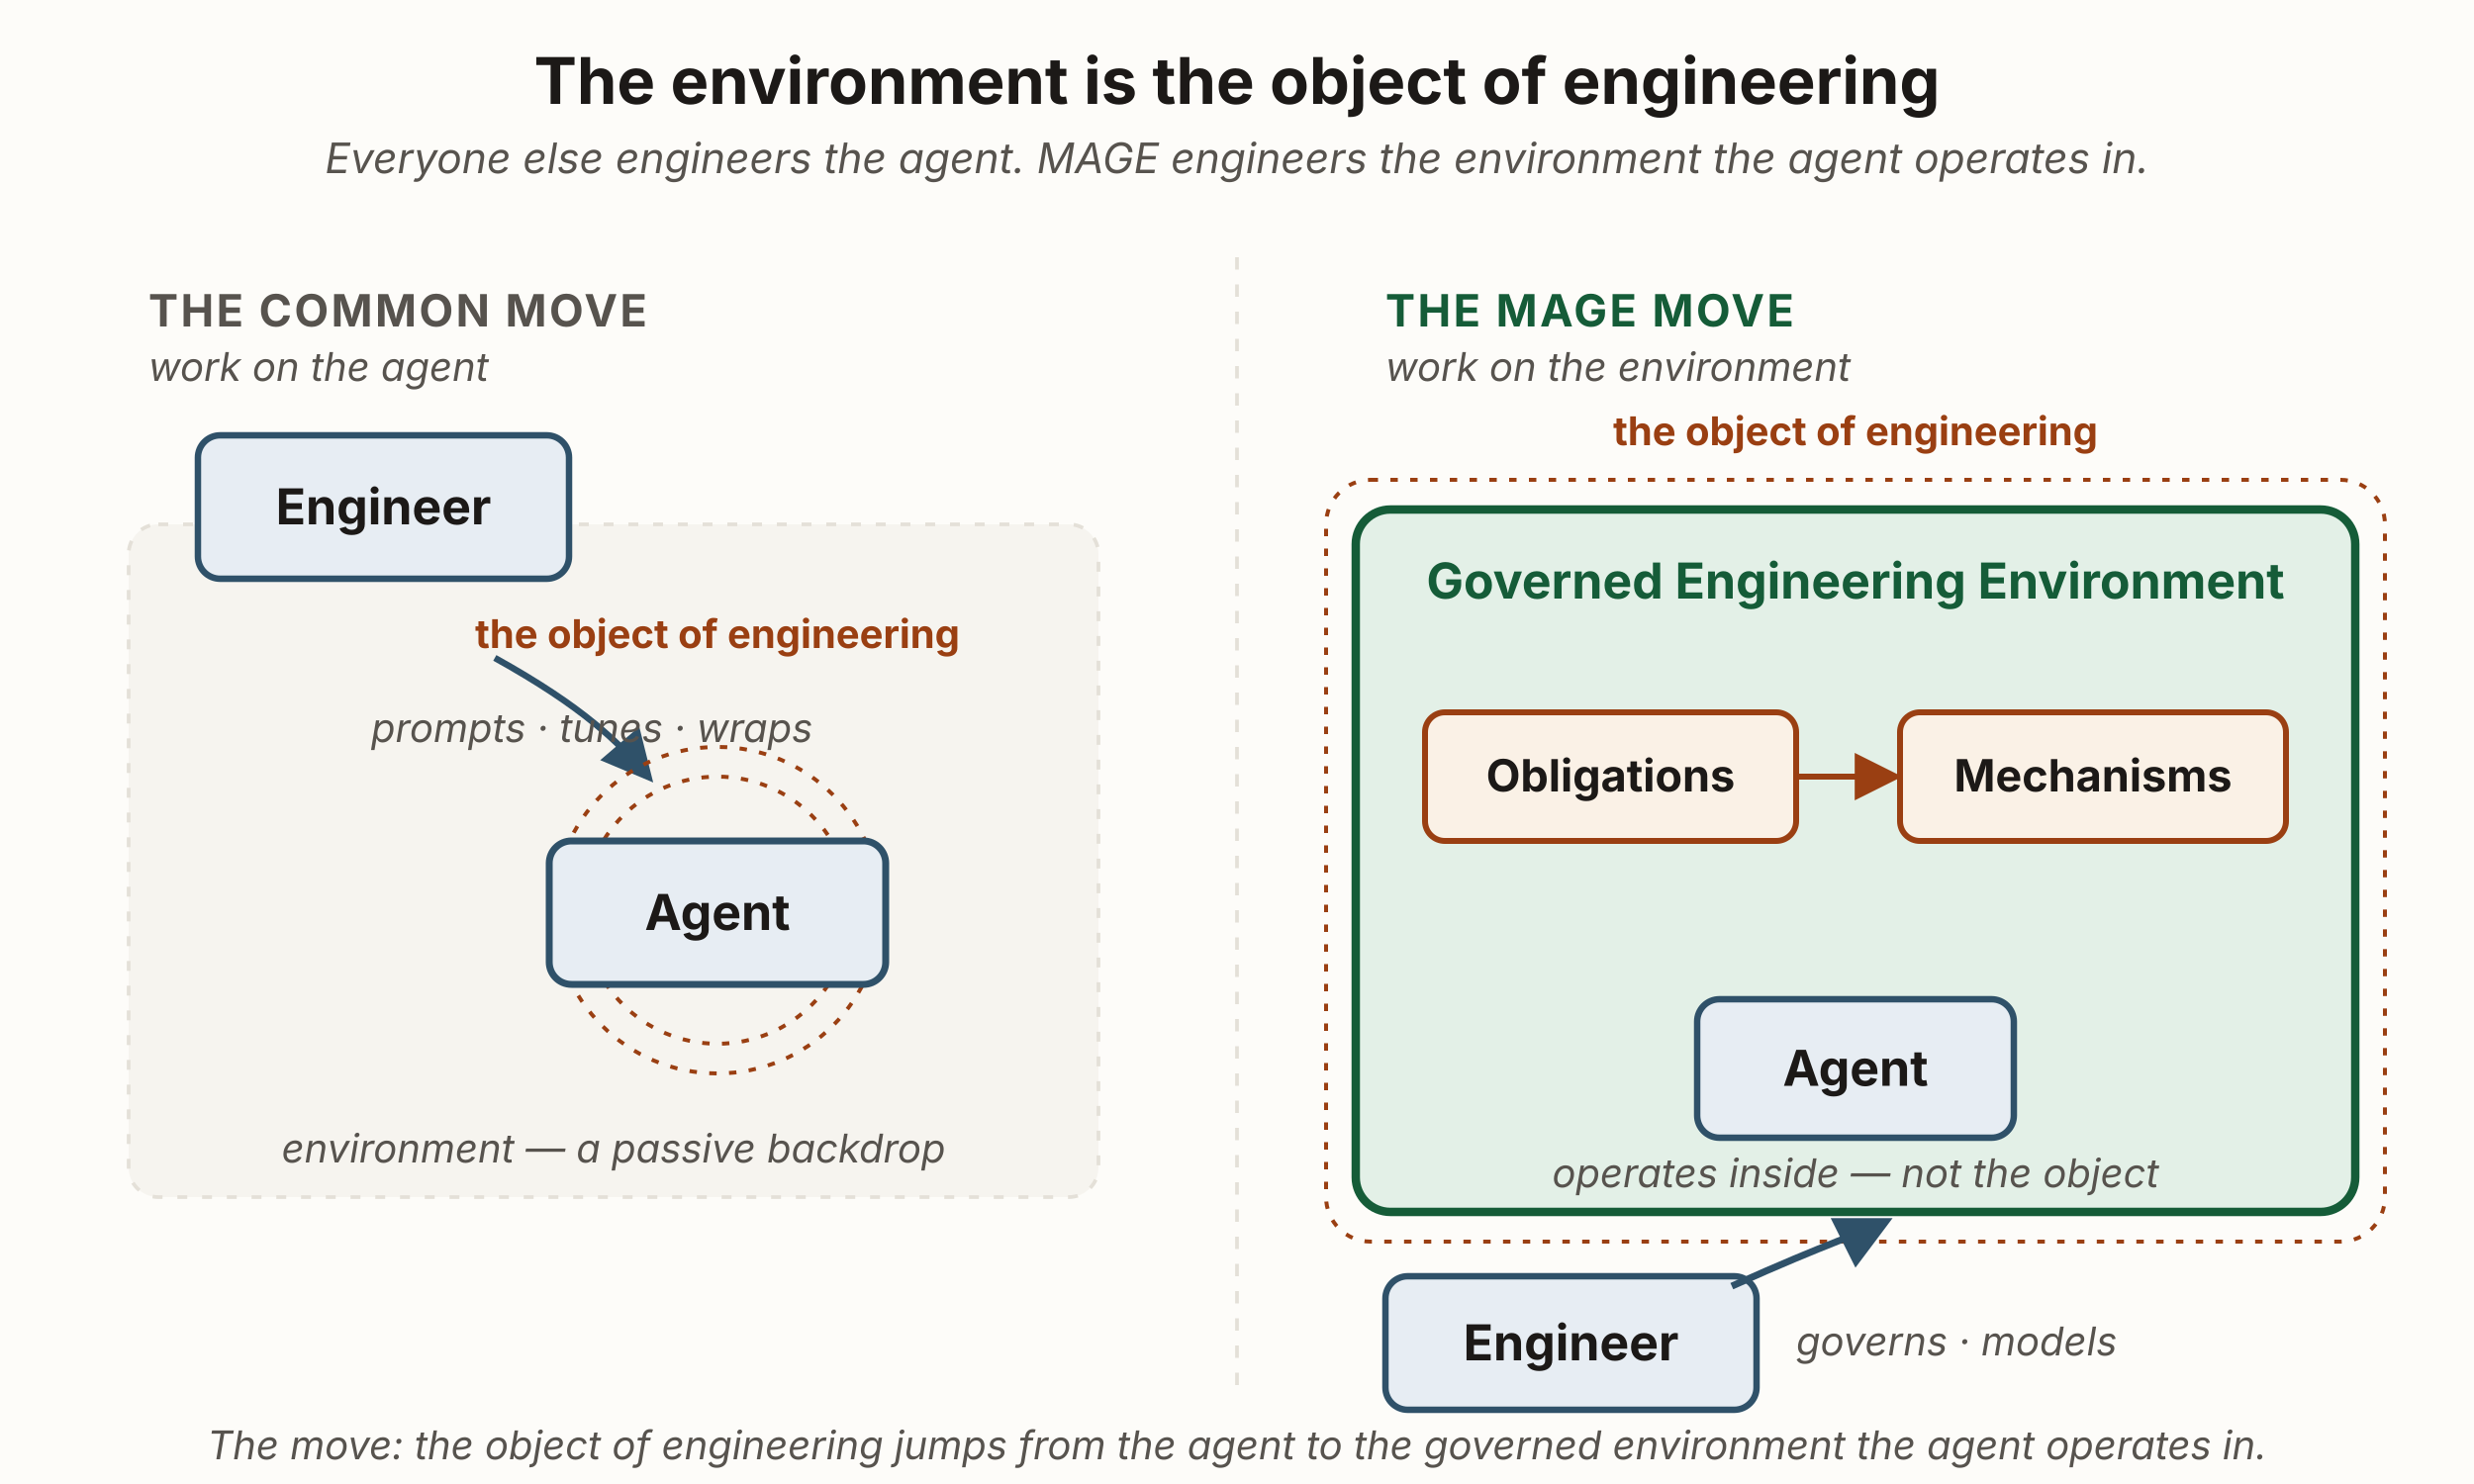
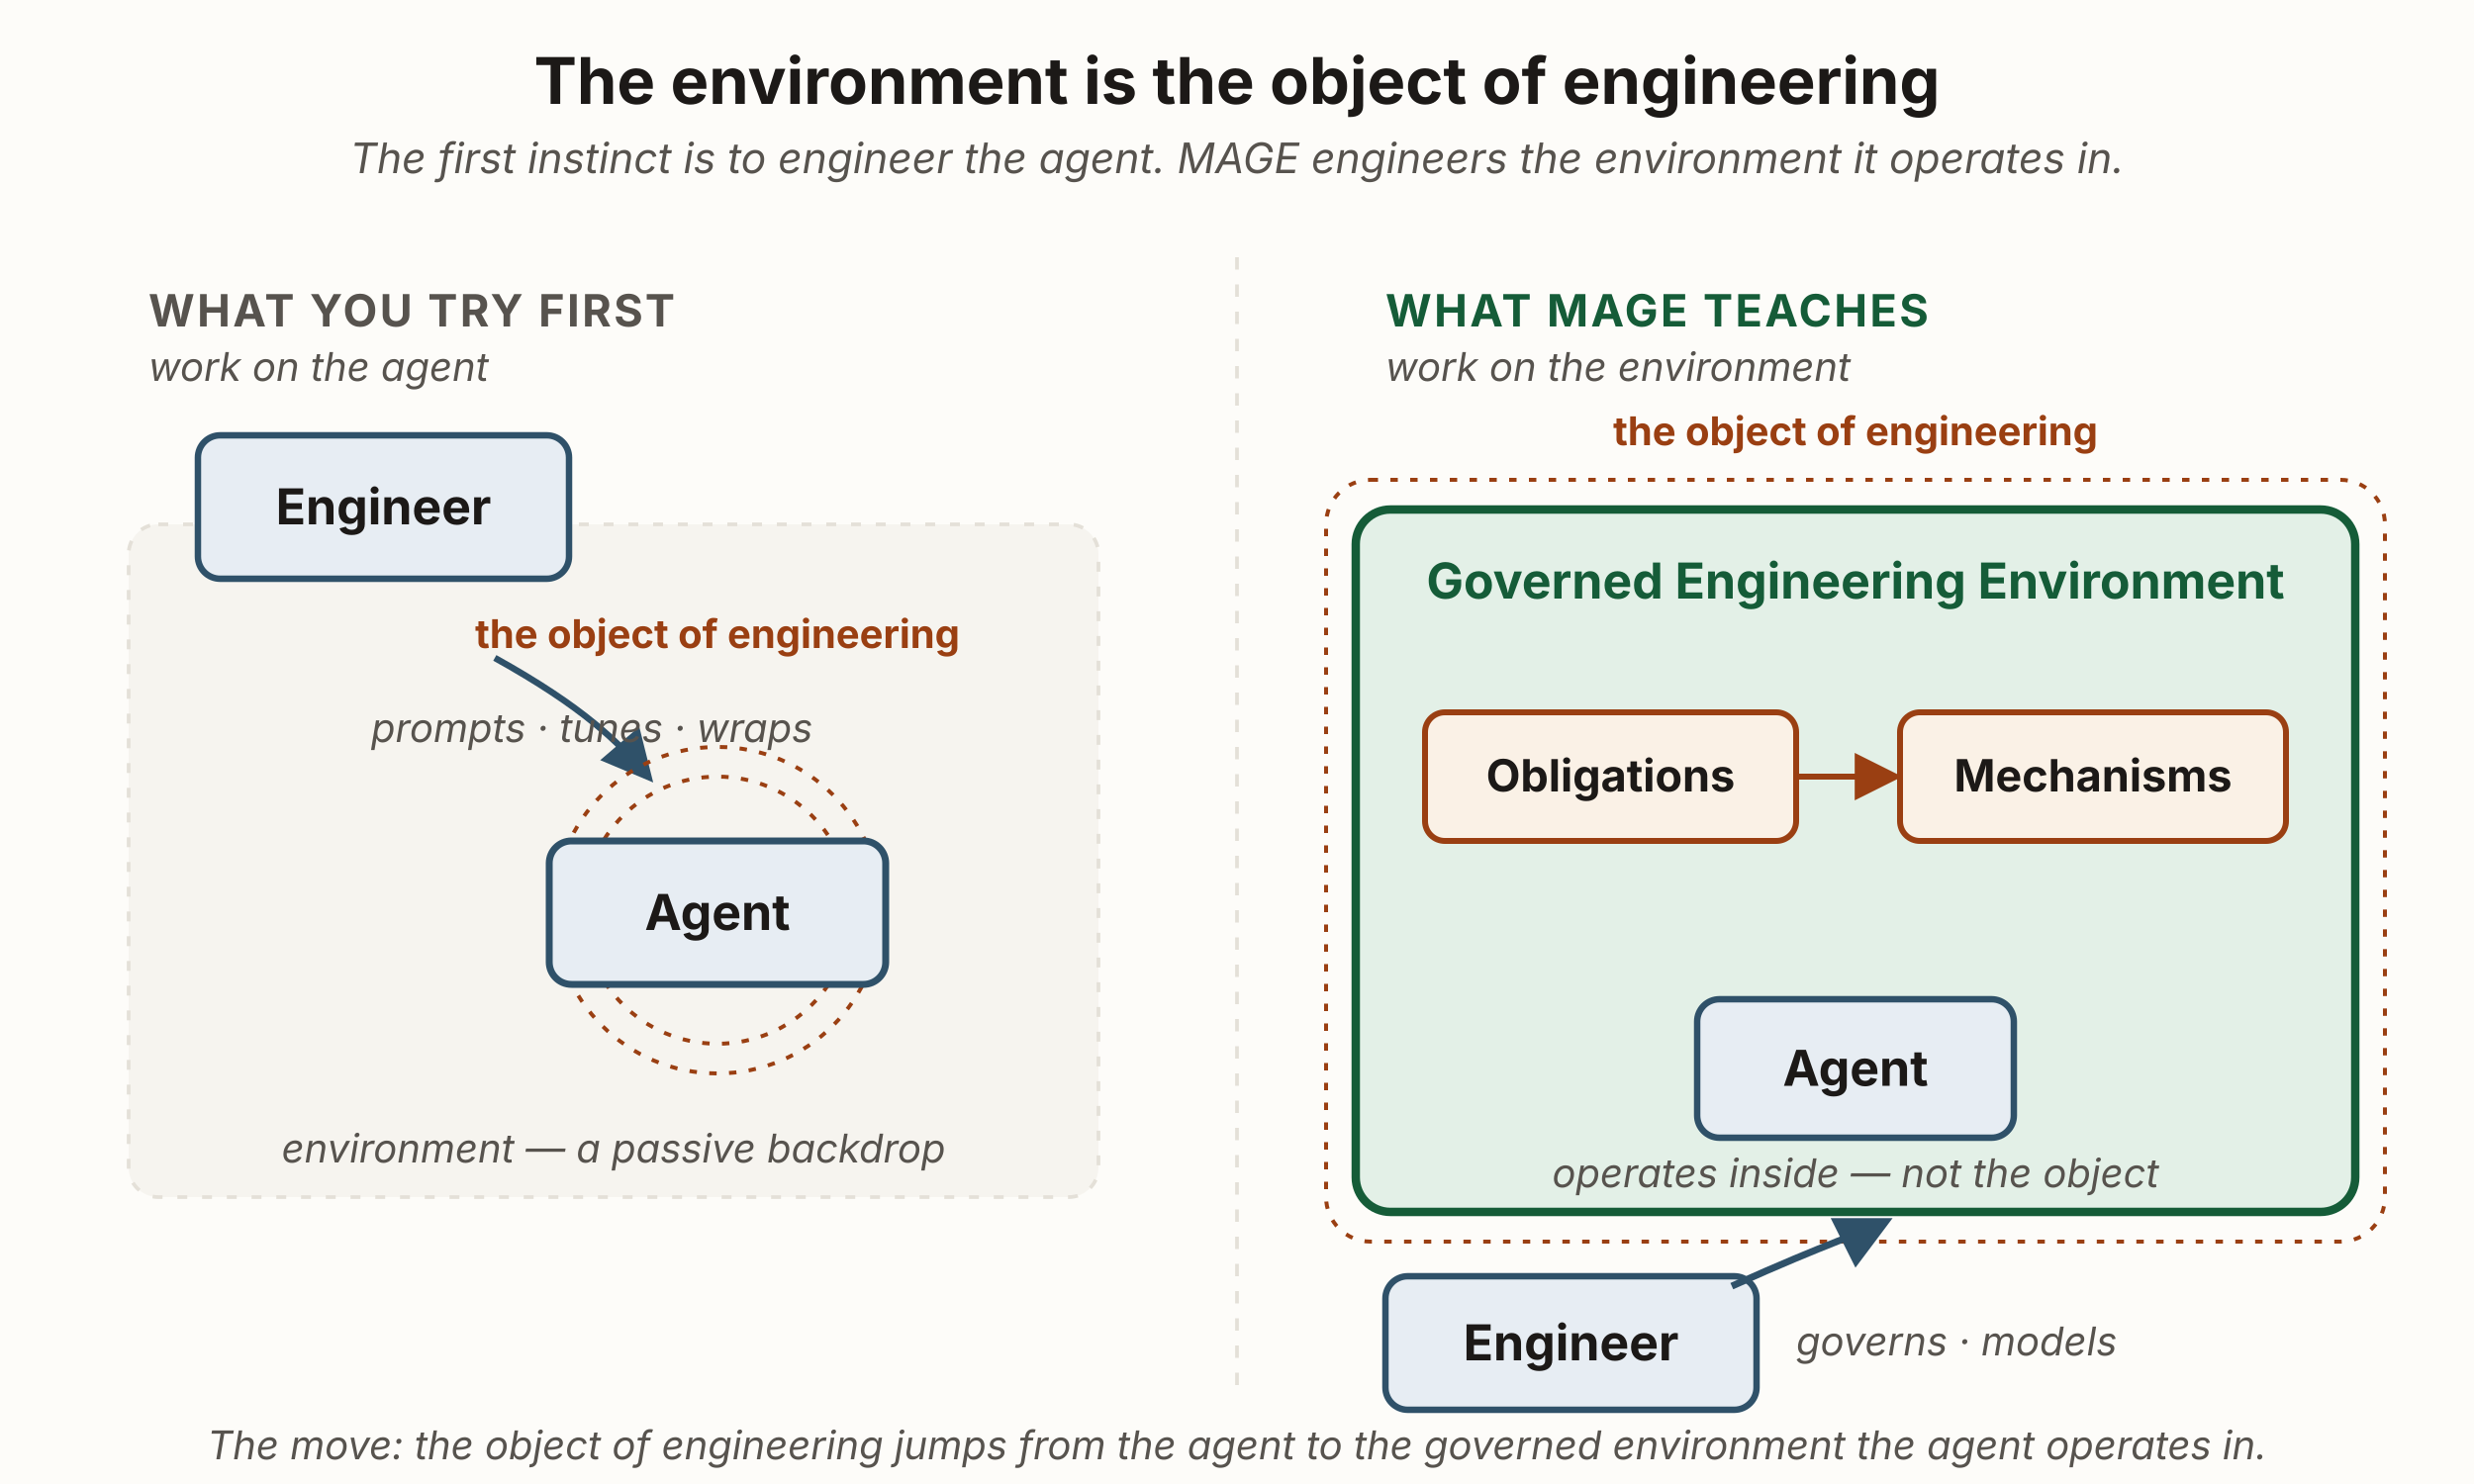
<svg xmlns="http://www.w3.org/2000/svg" viewBox="0 0 1000 600" width="1000" height="600" role="group" aria-labelledby="eaoTitle eaoDesc" font-family="'Source Sans 3', -apple-system, 'Segoe UI', sans-serif">
  <defs>
    <marker id="eao-fleet" viewBox="0 0 10 10" refX="8.5" refY="5" markerWidth="8" markerHeight="8" orient="auto">
      <path d="M0,0 L10,5 L0,10 z" fill="#2f5169" />
    </marker>
    <marker id="eao-accent" viewBox="0 0 10 10" refX="8.5" refY="5" markerWidth="8" markerHeight="8" orient="auto">
      <path d="M0,0 L10,5 L0,10 z" fill="#9a3f12" />
    </marker>
  </defs>
  <rect x="0" y="0" width="1000" height="600" fill="#fdfcf9" />
  <text x="500" y="42" text-anchor="middle" font-size="26" font-weight="700" fill="#1c1917">The environment is the object of engineering</text>
-   <text x="500" y="70" text-anchor="middle" font-size="17" font-style="italic" fill="#57534e">Everyone else engineers the agent. MAGE engineers the environment the agent operates in.</text>
+   <text x="500" y="70" text-anchor="middle" font-size="17" font-style="italic" fill="#57534e">The first instinct is to engineer the agent. MAGE engineers the environment it operates in.</text>
  <line x1="500" y1="104" x2="500" y2="560" stroke="#e4e0d8" stroke-width="1.5" stroke-dasharray="5 6" />
-   <text x="60" y="132" font-size="18" font-weight="700" letter-spacing="1" fill="#57534e">THE COMMON MOVE</text>
+   <text x="60" y="132" font-size="18" font-weight="700" letter-spacing="1" fill="#57534e">WHAT YOU TRY FIRST</text>
  <text x="60" y="154" font-size="16" font-style="italic" fill="#57534e">work on the agent</text>
  <rect x="52" y="212" width="392" height="272" rx="12" fill="#f6f4ef" stroke="#e4e0d8" stroke-width="1.5" stroke-dasharray="4 6" />
  <text x="248" y="470" text-anchor="middle" font-size="16" font-style="italic" fill="#57534e">environment — a passive backdrop</text>
  <rect x="80" y="176" width="150" height="58" rx="9" fill="#e7edf3" stroke="#2f5169" stroke-width="2.6" />
  <text x="155" y="212" text-anchor="middle" font-size="20" font-weight="700" fill="#1c1917">Engineer</text>
  <path d="M200,266 C236,286 250,300 262,314" fill="none" stroke="#2f5169" stroke-width="2.6" marker-end="url(#eao-fleet)" />
  <text x="150" y="300" font-size="16" font-style="italic" fill="#57534e">prompts · tunes · wraps</text>
  <circle cx="290" cy="368" r="66" fill="none" stroke="#9a3f12" stroke-width="1.6" stroke-dasharray="3 5" />
  <circle cx="290" cy="368" r="54" fill="none" stroke="#9a3f12" stroke-width="1.6" stroke-dasharray="3 5" />
  <rect x="222" y="340" width="136" height="58" rx="9" fill="#e7edf3" stroke="#2f5169" stroke-width="2.8" />
  <text x="290" y="376" text-anchor="middle" font-size="20" font-weight="700" fill="#1c1917">Agent</text>
  <text x="290" y="262" text-anchor="middle" font-size="16" font-weight="700" fill="#9a3f12">the object of engineering</text>
-   <text x="560" y="132" font-size="18" font-weight="700" letter-spacing="1" fill="#155c38">THE MAGE MOVE</text>
+   <text x="560" y="132" font-size="18" font-weight="700" letter-spacing="1" fill="#155c38">WHAT MAGE TEACHES</text>
  <text x="560" y="154" font-size="16" font-style="italic" fill="#57534e">work on the environment</text>
  <rect x="548" y="206" width="404" height="284" rx="14" fill="#e3f0e7" stroke="#155c38" stroke-width="3.4" />
  <rect x="536" y="194" width="428" height="308" rx="18" fill="none" stroke="#9a3f12" stroke-width="1.6" stroke-dasharray="3 5" />
  <text x="750" y="242" text-anchor="middle" font-size="20" font-weight="700" fill="#155c38">Governed Engineering Environment</text>
  <text x="750" y="180" text-anchor="middle" font-size="16" font-weight="700" fill="#9a3f12">the object of engineering</text>
  <rect x="576" y="288" width="150" height="52" rx="8" fill="#faf1e6" stroke="#9a3f12" stroke-width="2.4" />
  <text x="651" y="320" text-anchor="middle" font-size="18" font-weight="700" fill="#1c1917">Obligations</text>
  <path d="M726,314 L766,314" fill="none" stroke="#9a3f12" stroke-width="2.4" marker-end="url(#eao-accent)" />
  <rect x="768" y="288" width="156" height="52" rx="8" fill="#faf1e6" stroke="#9a3f12" stroke-width="2.4" />
  <text x="846" y="320" text-anchor="middle" font-size="18" font-weight="700" fill="#1c1917">Mechanisms</text>
  <rect x="686" y="404" width="128" height="56" rx="9" fill="#e7edf3" stroke="#2f5169" stroke-width="2.6" />
  <text x="750" y="439" text-anchor="middle" font-size="20" font-weight="700" fill="#1c1917">Agent</text>
  <text x="750" y="480" text-anchor="middle" font-size="16" font-style="italic" fill="#57534e">operates inside — not the object</text>
  <rect x="560" y="516" width="150" height="54" rx="9" fill="#e7edf3" stroke="#2f5169" stroke-width="2.6" />
  <text x="635" y="550" text-anchor="middle" font-size="20" font-weight="700" fill="#1c1917">Engineer</text>
  <path d="M700,520 C740,502 754,498 762,494" fill="none" stroke="#2f5169" stroke-width="2.8" marker-end="url(#eao-fleet)" />
  <text x="726" y="548" font-size="16" font-style="italic" fill="#57534e">governs · models</text>
  <text x="500" y="590" text-anchor="middle" font-size="16" font-style="italic" fill="#57534e">The move: the object of engineering jumps from the agent to the governed environment the agent operates in.</text>
</svg>
